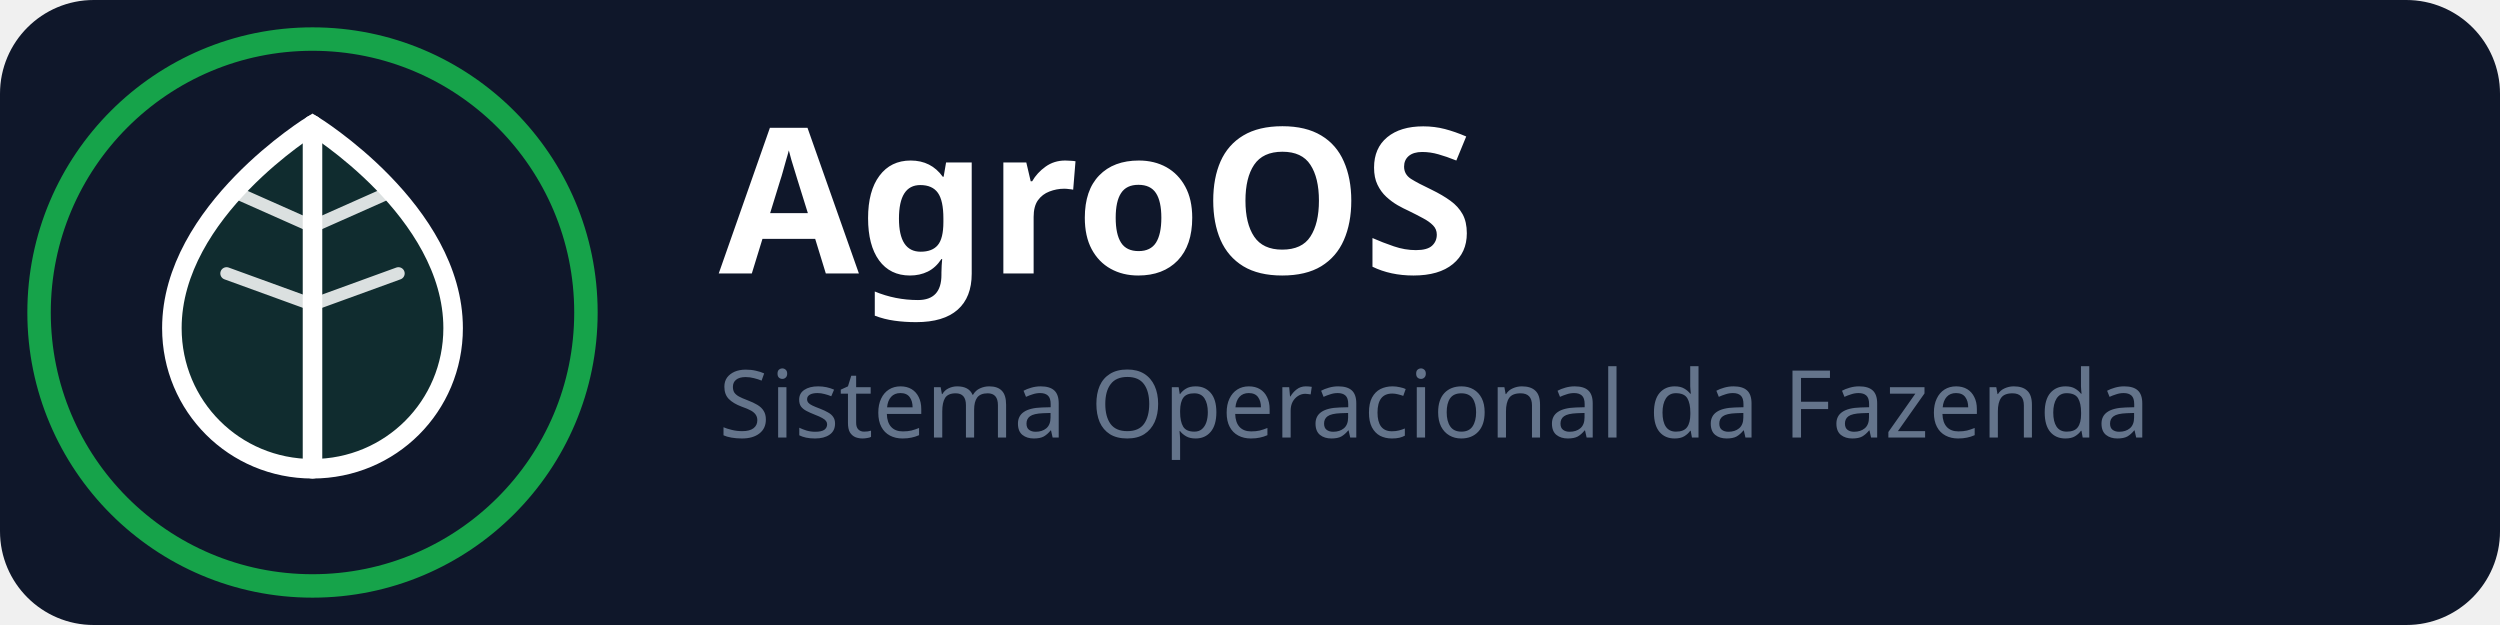
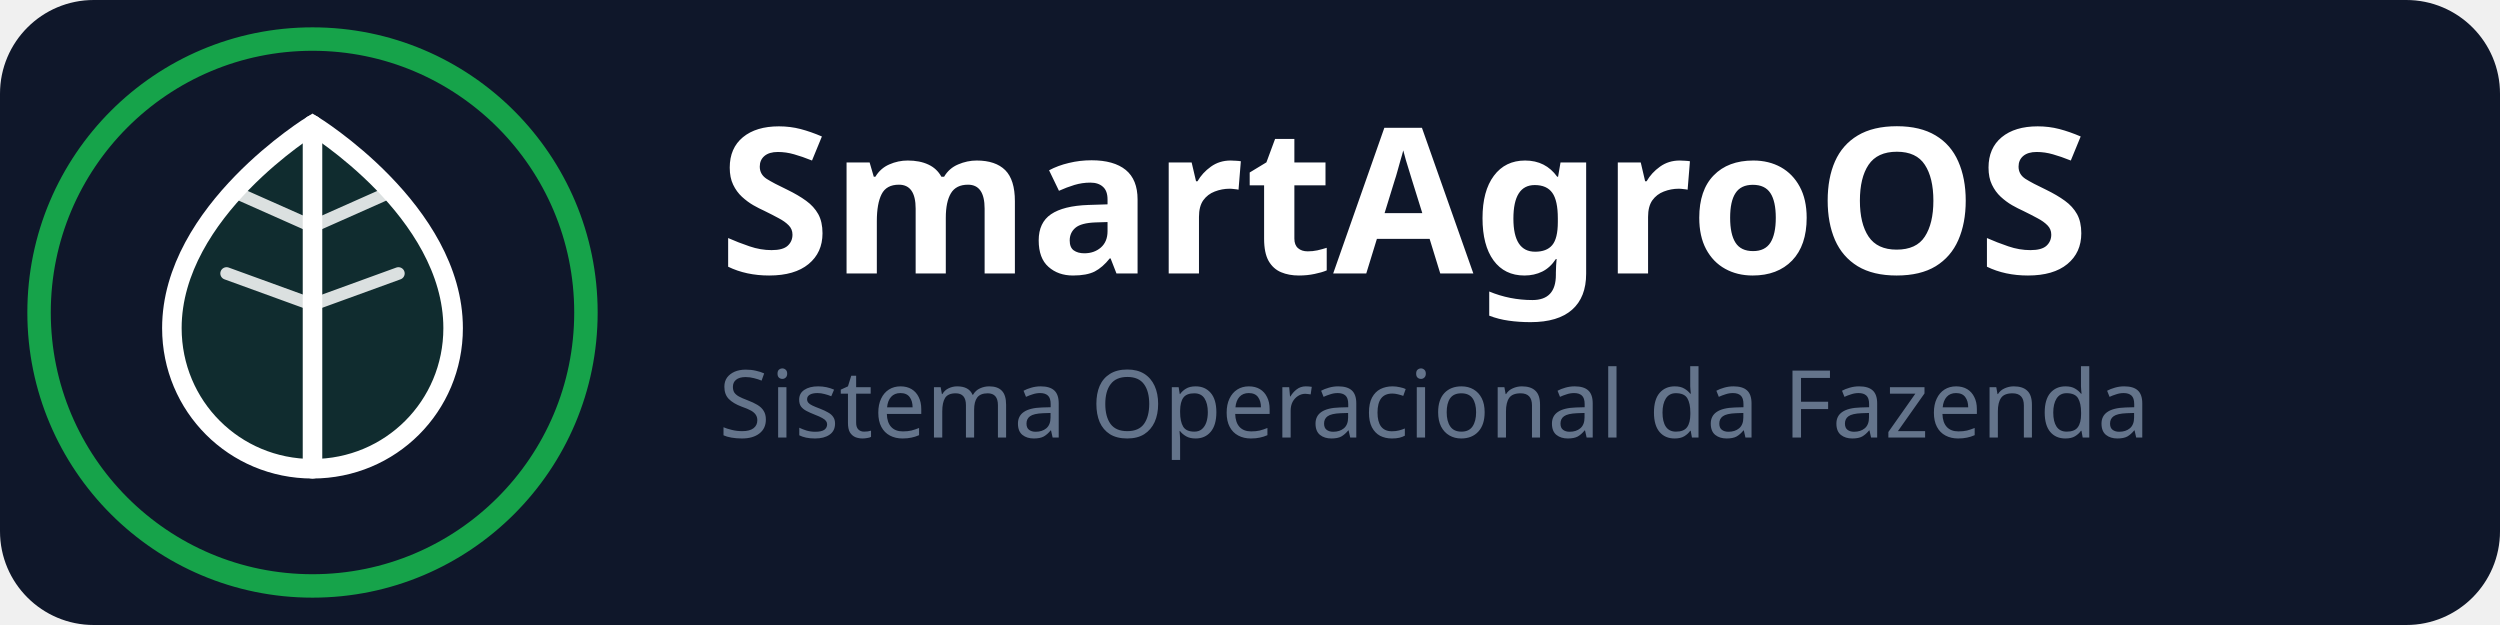
<svg xmlns="http://www.w3.org/2000/svg" viewBox="0 0 320 80">
  <rect width="320" height="80" rx="12" fill="#0f172a" />
  <circle cx="40" cy="40" r="35" stroke="#16a34a" stroke-width="3" fill="none" />
  <path d="M40 16 C40 16 22 27 22 42 C22 52 30 60 40 60 C50 60 58 52 58 42 C58 27 40 16 40 16Z" fill="rgba(22,163,74,0.15)" stroke="white" stroke-width="2.5" />
  <line x1="40" y1="16" x2="40" y2="60" stroke="white" stroke-width="2.5" stroke-linecap="round" />
  <line x1="40" y1="29" x2="31" y2="25" stroke="white" stroke-width="1.6" stroke-linecap="round" opacity="0.85" />
  <line x1="40" y1="29" x2="49" y2="25" stroke="white" stroke-width="1.6" stroke-linecap="round" opacity="0.85" />
  <line x1="40" y1="39" x2="29" y2="35" stroke="white" stroke-width="1.6" stroke-linecap="round" opacity="0.85" />
  <line x1="40" y1="39" x2="51" y2="35" stroke="white" stroke-width="1.6" stroke-linecap="round" opacity="0.85" />
-   <text x="92" y="35" font-family="Montserrat, sans-serif" font-size="26" font-weight="800" fill="white">AgroOS</text>
+   <text x="92" y="35" font-family="Montserrat, sans-serif" font-size="26" font-weight="800" fill="white">SmartAgroOS</text>
  <text x="92" y="56" font-family="Montserrat, sans-serif" font-size="12" font-weight="500" fill="#64748b">Sistema Operacional da Fazenda</text>
</svg>
